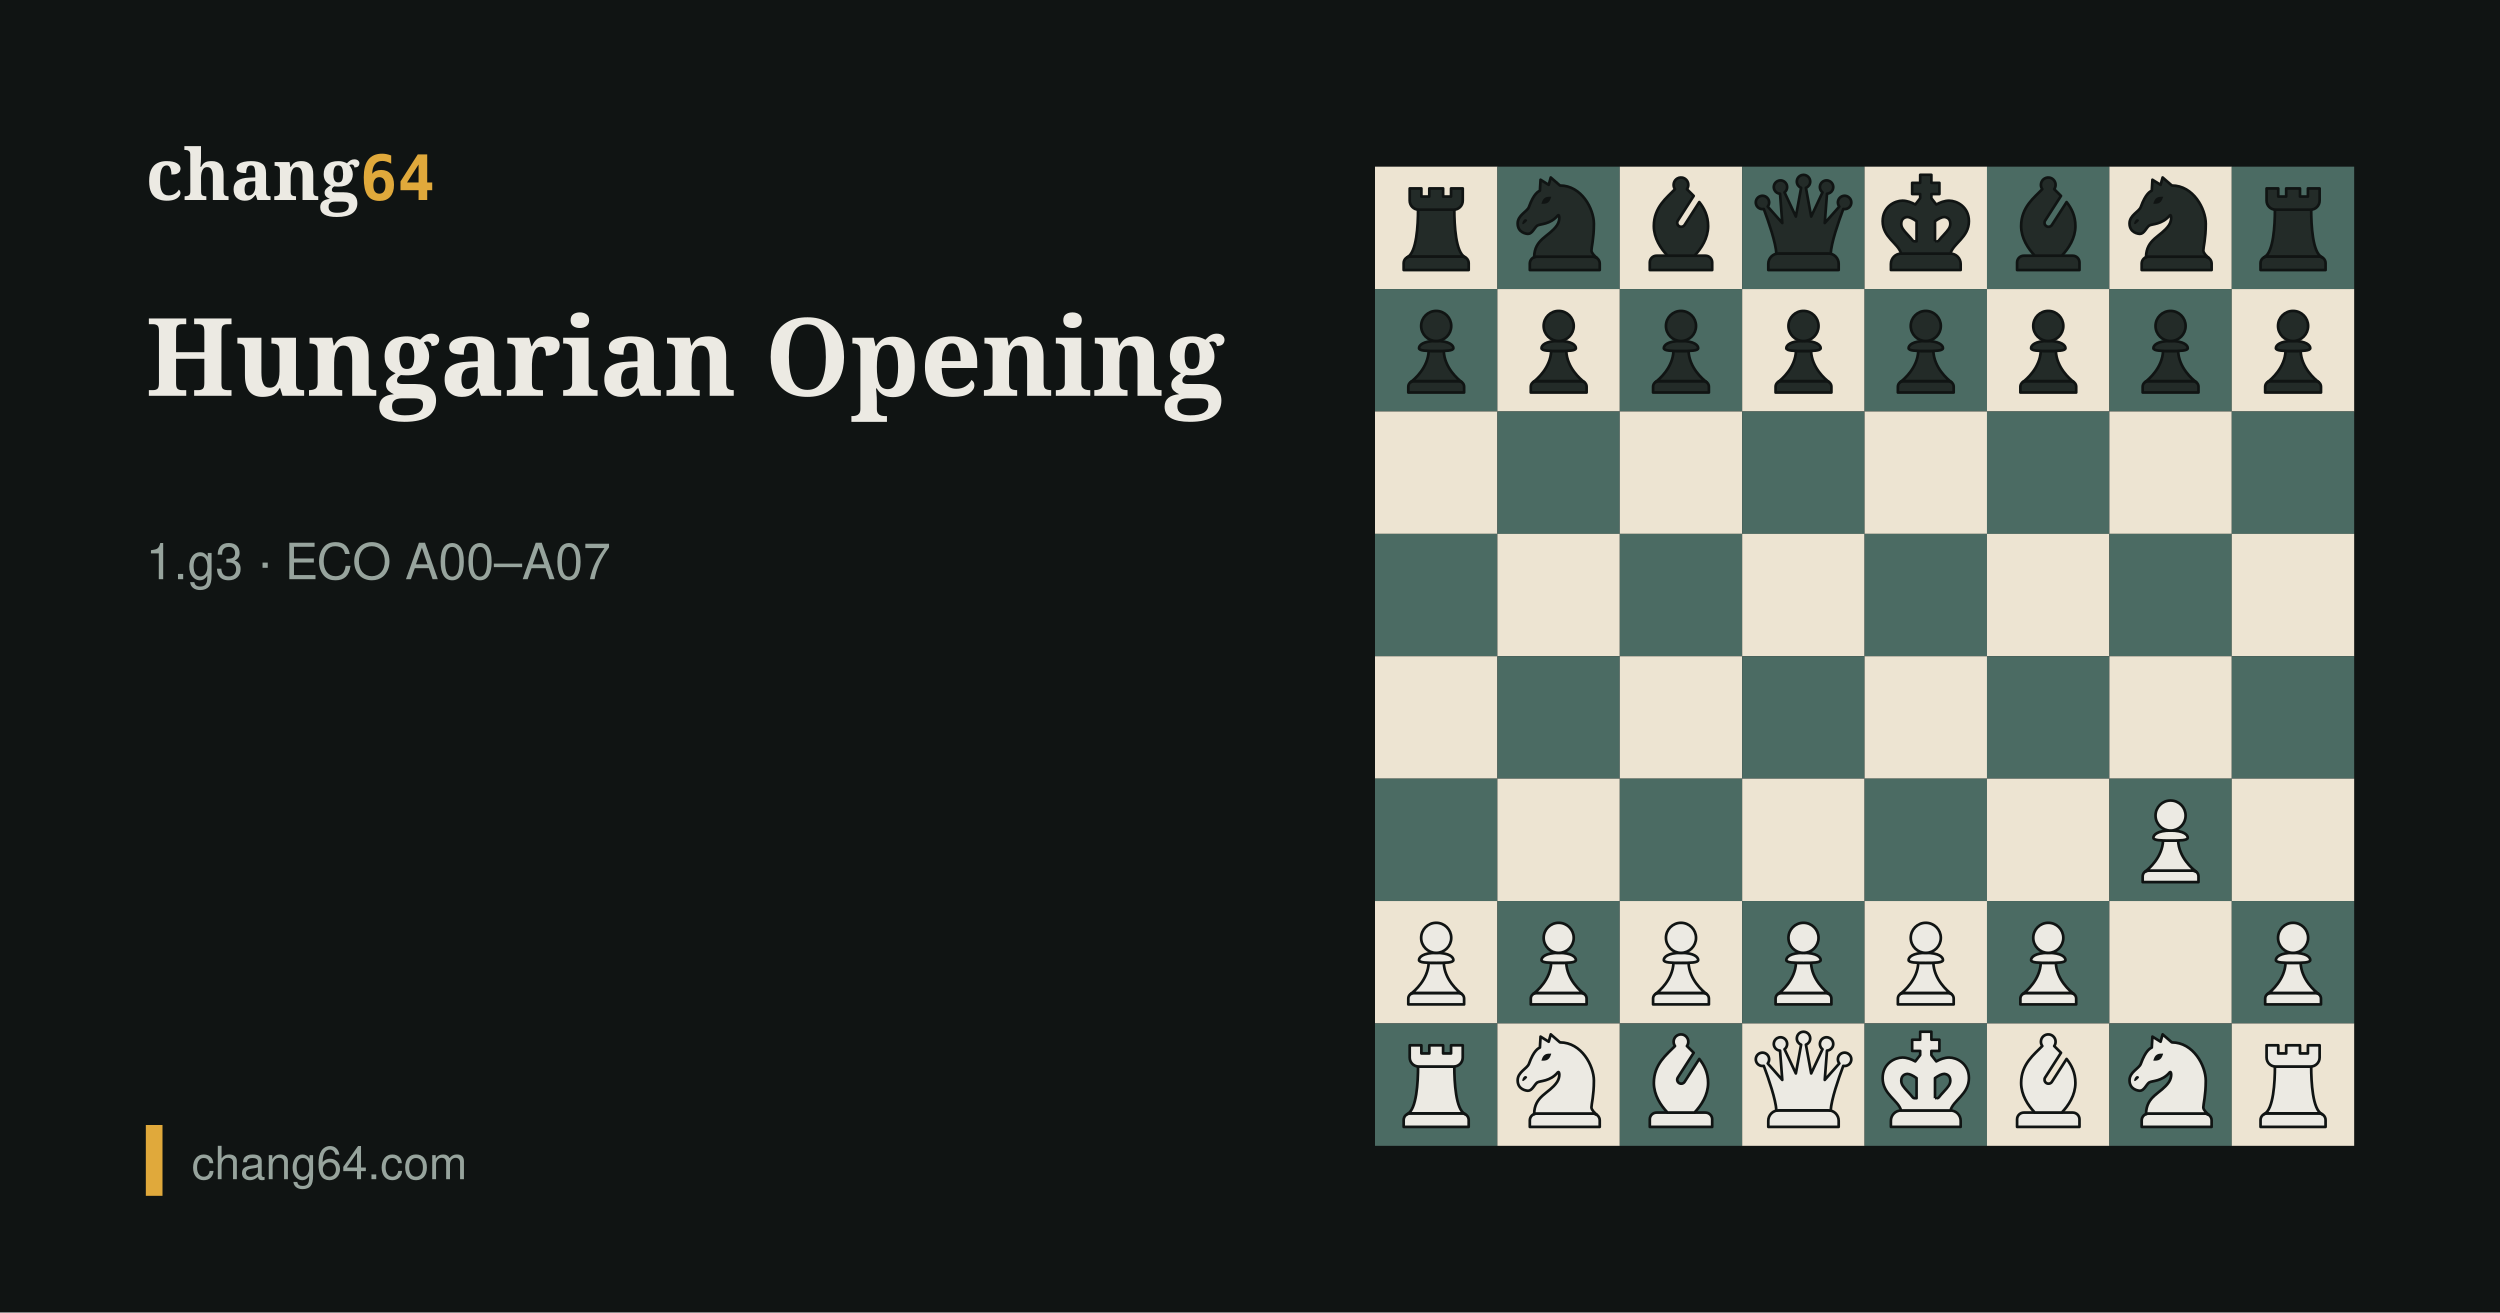
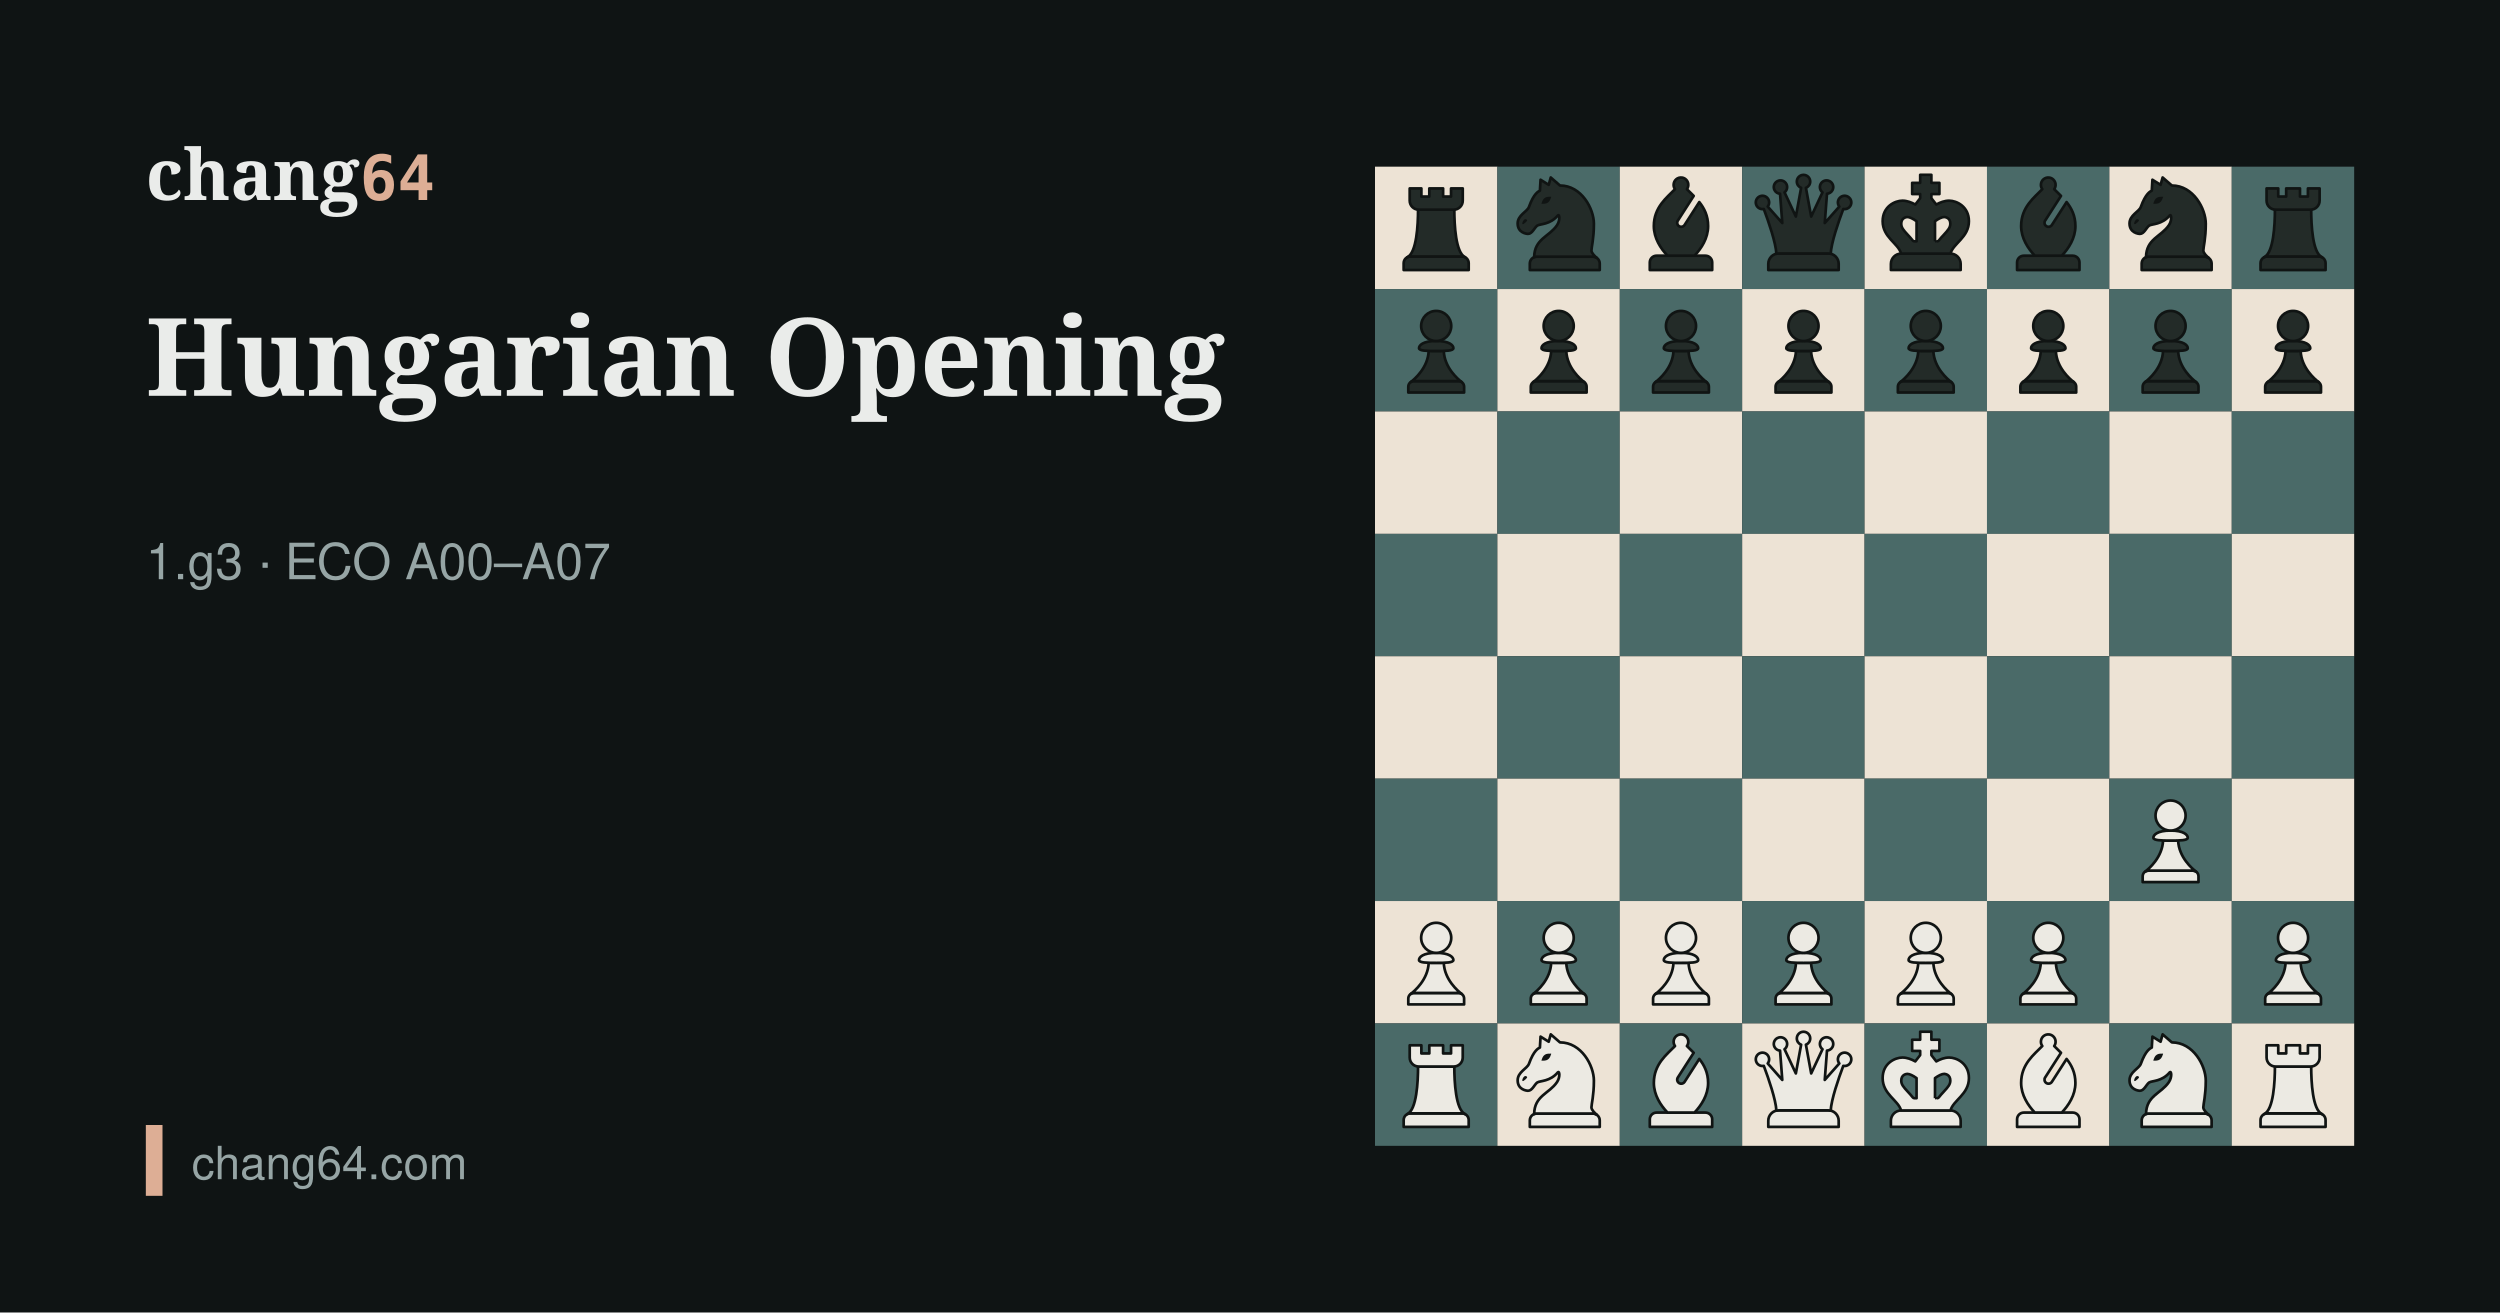
<svg xmlns="http://www.w3.org/2000/svg" width="1200" height="630" viewBox="0 0 1200 630">
-   <rect width="1200" height="630" fill="#101413" />
+   <rect width="1200" height="630" fill="#0F1414" />
  <g transform="translate(660,80)">
-     <rect x="0" y="0" width="58.75" height="58.75" fill="#EDE4D2" />
-     <rect x="58.75" y="0" width="58.75" height="58.75" fill="#4B6B63" />
-     <rect x="117.5" y="0" width="58.75" height="58.75" fill="#EDE4D2" />
-     <rect x="176.25" y="0" width="58.75" height="58.75" fill="#4B6B63" />
-     <rect x="235" y="0" width="58.75" height="58.75" fill="#EDE4D2" />
-     <rect x="293.75" y="0" width="58.75" height="58.75" fill="#4B6B63" />
-     <rect x="352.5" y="0" width="58.75" height="58.75" fill="#EDE4D2" />
-     <rect x="411.25" y="0" width="58.75" height="58.75" fill="#4B6B63" />
-     <rect x="0" y="58.75" width="58.75" height="58.75" fill="#4B6B63" />
-     <rect x="58.75" y="58.75" width="58.75" height="58.75" fill="#EDE4D2" />
-     <rect x="117.5" y="58.75" width="58.75" height="58.75" fill="#4B6B63" />
-     <rect x="176.25" y="58.75" width="58.75" height="58.75" fill="#EDE4D2" />
-     <rect x="235" y="58.75" width="58.75" height="58.75" fill="#4B6B63" />
-     <rect x="293.75" y="58.75" width="58.75" height="58.75" fill="#EDE4D2" />
-     <rect x="352.5" y="58.75" width="58.75" height="58.75" fill="#4B6B63" />
-     <rect x="411.25" y="58.75" width="58.75" height="58.75" fill="#EDE4D2" />
-     <rect x="0" y="117.5" width="58.75" height="58.75" fill="#EDE4D2" />
-     <rect x="58.75" y="117.5" width="58.75" height="58.75" fill="#4B6B63" />
-     <rect x="117.5" y="117.5" width="58.75" height="58.75" fill="#EDE4D2" />
-     <rect x="176.25" y="117.5" width="58.75" height="58.75" fill="#4B6B63" />
-     <rect x="235" y="117.5" width="58.75" height="58.75" fill="#EDE4D2" />
-     <rect x="293.75" y="117.5" width="58.75" height="58.75" fill="#4B6B63" />
-     <rect x="352.5" y="117.5" width="58.75" height="58.75" fill="#EDE4D2" />
-     <rect x="411.25" y="117.5" width="58.75" height="58.75" fill="#4B6B63" />
-     <rect x="0" y="176.25" width="58.75" height="58.75" fill="#4B6B63" />
-     <rect x="58.75" y="176.25" width="58.75" height="58.75" fill="#EDE4D2" />
-     <rect x="117.5" y="176.25" width="58.75" height="58.75" fill="#4B6B63" />
-     <rect x="176.25" y="176.25" width="58.75" height="58.75" fill="#EDE4D2" />
-     <rect x="235" y="176.25" width="58.75" height="58.75" fill="#4B6B63" />
-     <rect x="293.75" y="176.25" width="58.75" height="58.75" fill="#EDE4D2" />
-     <rect x="352.5" y="176.25" width="58.75" height="58.75" fill="#4B6B63" />
-     <rect x="411.25" y="176.25" width="58.75" height="58.75" fill="#EDE4D2" />
-     <rect x="0" y="235" width="58.75" height="58.75" fill="#EDE4D2" />
-     <rect x="58.75" y="235" width="58.75" height="58.75" fill="#4B6B63" />
-     <rect x="117.5" y="235" width="58.75" height="58.75" fill="#EDE4D2" />
-     <rect x="176.25" y="235" width="58.75" height="58.75" fill="#4B6B63" />
-     <rect x="235" y="235" width="58.75" height="58.75" fill="#EDE4D2" />
-     <rect x="293.75" y="235" width="58.75" height="58.75" fill="#4B6B63" />
-     <rect x="352.5" y="235" width="58.75" height="58.75" fill="#EDE4D2" />
-     <rect x="411.25" y="235" width="58.75" height="58.75" fill="#4B6B63" />
-     <rect x="0" y="293.75" width="58.75" height="58.75" fill="#4B6B63" />
-     <rect x="58.75" y="293.75" width="58.75" height="58.75" fill="#EDE4D2" />
-     <rect x="117.5" y="293.75" width="58.75" height="58.75" fill="#4B6B63" />
-     <rect x="176.25" y="293.75" width="58.75" height="58.75" fill="#EDE4D2" />
-     <rect x="235" y="293.75" width="58.75" height="58.75" fill="#4B6B63" />
-     <rect x="293.75" y="293.75" width="58.75" height="58.75" fill="#EDE4D2" />
-     <rect x="352.5" y="293.75" width="58.75" height="58.75" fill="#4B6B63" />
-     <rect x="411.25" y="293.75" width="58.75" height="58.75" fill="#EDE4D2" />
-     <rect x="0" y="352.5" width="58.75" height="58.75" fill="#EDE4D2" />
-     <rect x="58.75" y="352.5" width="58.75" height="58.75" fill="#4B6B63" />
-     <rect x="117.5" y="352.5" width="58.75" height="58.75" fill="#EDE4D2" />
-     <rect x="176.25" y="352.5" width="58.75" height="58.75" fill="#4B6B63" />
-     <rect x="235" y="352.5" width="58.75" height="58.75" fill="#EDE4D2" />
-     <rect x="293.75" y="352.5" width="58.75" height="58.75" fill="#4B6B63" />
-     <rect x="352.5" y="352.5" width="58.75" height="58.75" fill="#EDE4D2" />
-     <rect x="411.25" y="352.5" width="58.75" height="58.75" fill="#4B6B63" />
-     <rect x="0" y="411.25" width="58.75" height="58.75" fill="#4B6B63" />
-     <rect x="58.75" y="411.25" width="58.75" height="58.75" fill="#EDE4D2" />
-     <rect x="117.5" y="411.25" width="58.75" height="58.75" fill="#4B6B63" />
-     <rect x="176.25" y="411.25" width="58.75" height="58.75" fill="#EDE4D2" />
-     <rect x="235" y="411.25" width="58.75" height="58.75" fill="#4B6B63" />
-     <rect x="293.75" y="411.25" width="58.75" height="58.75" fill="#EDE4D2" />
-     <rect x="352.5" y="411.25" width="58.75" height="58.75" fill="#4B6B63" />
-     <rect x="411.25" y="411.25" width="58.75" height="58.75" fill="#EDE4D2" />
+     <rect x="0" y="0" width="58.75" height="58.75" fill="#EDE3D5" />
+     <rect x="58.75" y="0" width="58.75" height="58.75" fill="#4A6A68" />
+     <rect x="117.5" y="0" width="58.75" height="58.75" fill="#EDE3D5" />
+     <rect x="176.25" y="0" width="58.75" height="58.75" fill="#4A6A68" />
+     <rect x="235" y="0" width="58.75" height="58.75" fill="#EDE3D5" />
+     <rect x="293.75" y="0" width="58.75" height="58.75" fill="#4A6A68" />
+     <rect x="352.5" y="0" width="58.75" height="58.75" fill="#EDE3D5" />
+     <rect x="411.25" y="0" width="58.75" height="58.75" fill="#4A6A68" />
+     <rect x="0" y="58.75" width="58.75" height="58.75" fill="#4A6A68" />
+     <rect x="58.75" y="58.75" width="58.75" height="58.75" fill="#EDE3D5" />
+     <rect x="117.5" y="58.75" width="58.75" height="58.75" fill="#4A6A68" />
+     <rect x="176.25" y="58.75" width="58.75" height="58.75" fill="#EDE3D5" />
+     <rect x="235" y="58.75" width="58.75" height="58.75" fill="#4A6A68" />
+     <rect x="293.75" y="58.75" width="58.75" height="58.75" fill="#EDE3D5" />
+     <rect x="352.5" y="58.75" width="58.75" height="58.75" fill="#4A6A68" />
+     <rect x="411.25" y="58.75" width="58.75" height="58.75" fill="#EDE3D5" />
+     <rect x="0" y="117.5" width="58.75" height="58.75" fill="#EDE3D5" />
+     <rect x="58.75" y="117.5" width="58.75" height="58.75" fill="#4A6A68" />
+     <rect x="117.5" y="117.5" width="58.75" height="58.75" fill="#EDE3D5" />
+     <rect x="176.25" y="117.5" width="58.75" height="58.75" fill="#4A6A68" />
+     <rect x="235" y="117.5" width="58.75" height="58.75" fill="#EDE3D5" />
+     <rect x="293.75" y="117.5" width="58.75" height="58.75" fill="#4A6A68" />
+     <rect x="352.5" y="117.5" width="58.75" height="58.75" fill="#EDE3D5" />
+     <rect x="411.25" y="117.5" width="58.75" height="58.75" fill="#4A6A68" />
+     <rect x="0" y="176.25" width="58.75" height="58.75" fill="#4A6A68" />
+     <rect x="58.75" y="176.25" width="58.75" height="58.75" fill="#EDE3D5" />
+     <rect x="117.5" y="176.25" width="58.75" height="58.75" fill="#4A6A68" />
+     <rect x="176.25" y="176.25" width="58.75" height="58.75" fill="#EDE3D5" />
+     <rect x="235" y="176.25" width="58.75" height="58.75" fill="#4A6A68" />
+     <rect x="293.75" y="176.25" width="58.75" height="58.75" fill="#EDE3D5" />
+     <rect x="352.5" y="176.25" width="58.75" height="58.75" fill="#4A6A68" />
+     <rect x="411.25" y="176.25" width="58.75" height="58.75" fill="#EDE3D5" />
+     <rect x="0" y="235" width="58.75" height="58.75" fill="#EDE3D5" />
+     <rect x="58.75" y="235" width="58.75" height="58.75" fill="#4A6A68" />
+     <rect x="117.5" y="235" width="58.75" height="58.75" fill="#EDE3D5" />
+     <rect x="176.25" y="235" width="58.75" height="58.75" fill="#4A6A68" />
+     <rect x="235" y="235" width="58.75" height="58.75" fill="#EDE3D5" />
+     <rect x="293.75" y="235" width="58.75" height="58.75" fill="#4A6A68" />
+     <rect x="352.5" y="235" width="58.75" height="58.75" fill="#EDE3D5" />
+     <rect x="411.25" y="235" width="58.75" height="58.75" fill="#4A6A68" />
+     <rect x="0" y="293.75" width="58.75" height="58.75" fill="#4A6A68" />
+     <rect x="58.75" y="293.75" width="58.75" height="58.75" fill="#EDE3D5" />
+     <rect x="117.5" y="293.75" width="58.75" height="58.75" fill="#4A6A68" />
+     <rect x="176.25" y="293.75" width="58.75" height="58.75" fill="#EDE3D5" />
+     <rect x="235" y="293.75" width="58.75" height="58.75" fill="#4A6A68" />
+     <rect x="293.75" y="293.75" width="58.75" height="58.75" fill="#EDE3D5" />
+     <rect x="352.5" y="293.75" width="58.75" height="58.75" fill="#4A6A68" />
+     <rect x="411.25" y="293.75" width="58.75" height="58.75" fill="#EDE3D5" />
+     <rect x="0" y="352.5" width="58.75" height="58.75" fill="#EDE3D5" />
+     <rect x="58.75" y="352.5" width="58.75" height="58.75" fill="#4A6A68" />
+     <rect x="117.5" y="352.5" width="58.75" height="58.75" fill="#EDE3D5" />
+     <rect x="176.25" y="352.5" width="58.75" height="58.75" fill="#4A6A68" />
+     <rect x="235" y="352.5" width="58.75" height="58.75" fill="#EDE3D5" />
+     <rect x="293.75" y="352.5" width="58.75" height="58.75" fill="#4A6A68" />
+     <rect x="352.5" y="352.5" width="58.75" height="58.75" fill="#EDE3D5" />
+     <rect x="411.25" y="352.5" width="58.75" height="58.75" fill="#4A6A68" />
+     <rect x="0" y="411.25" width="58.75" height="58.75" fill="#4A6A68" />
+     <rect x="58.75" y="411.25" width="58.75" height="58.75" fill="#EDE3D5" />
+     <rect x="117.5" y="411.25" width="58.75" height="58.75" fill="#4A6A68" />
+     <rect x="176.25" y="411.25" width="58.75" height="58.75" fill="#EDE3D5" />
+     <rect x="235" y="411.25" width="58.75" height="58.75" fill="#4A6A68" />
+     <rect x="293.75" y="411.25" width="58.75" height="58.75" fill="#EDE3D5" />
+     <rect x="352.5" y="411.25" width="58.75" height="58.75" fill="#4A6A68" />
+     <rect x="411.25" y="411.25" width="58.75" height="58.75" fill="#EDE3D5" />
    <defs>
      <symbol id="pbr" viewBox="0 0 45 45">
        <path d="M12.99,33.03h19.01c1.35,0,2.45,1.1,2.45,2.45v2.52H10.54v-2.52c0-1.35,1.1-2.45,2.45-2.45Z" fill="#232b28" stroke="#101413" stroke-linecap="round" stroke-linejoin="round" />
        <path d="M29.17,15.8c-.07,0-.15.01-.23.01h-12.88c-.08,0-.15,0-.23-.01-.01,5.69-.51,15.85-3.95,17.49,0,0,0,0,0,0,.33-.17.71-.27,1.11-.27h19.01c.4,0,.78.1,1.11.27,0,0,0,0,0,0-3.45-1.65-3.94-11.8-3.95-17.49Z" fill="#232b28" stroke="#101413" stroke-linecap="round" stroke-linejoin="round" />
        <path d="M27.96,8v2.99h-2.92v-2.99h-5.07v2.99h-2.92v-2.99h-4.29v4.5c0,1.83,1.48,3.31,3.31,3.31h12.88c1.83,0,3.31-1.48,3.31-3.31v-4.5h-4.29Z" fill="#232b28" stroke="#101413" stroke-linecap="round" stroke-linejoin="round" />
      </symbol>
      <symbol id="pbn" viewBox="0 0 45 45">
        <path d="M14.4,33.1h20.67c1.39,0,2.52,1.13,2.52,2.52v2.38H11.88v-2.38c0-1.39,1.13-2.52,2.52-2.52Z" fill="#232b28" stroke="#101413" stroke-linecap="round" stroke-linejoin="round" stroke-width="1" />
        <path d="M14.65,21.66c.97-.66,4.68-.28,7.56-3.75.52-.62.98,1.68-.34,3.64-2.86,4.23-8.3,4.94-8.39,11.72.29-.11.6-.18.92-.18h20.67c.52,0,1,.16,1.4.42-.55-.46-1.93-1.71-1.93-2.68,0-1.21.9-4.35.9-9.83s-4.54-14.07-12.47-14.07l-3.39-2.95-.75,2.7-3-1.87s-.15,2.38-.24,4.01c-.54.3-2.22.96-4.03,5.99-.63,1.75-4.15,3-4.15,6.07,0,3.41,3.21,3.83,3.82,3.83,1.57,0,2.36-2.34,3.42-3.06Z" fill="#232b28" stroke="#101413" stroke-linecap="round" stroke-linejoin="round" stroke-width="1" />
        <path d="M18.54,13.2c.9-.63.98-1.58,1.21-2.02.03-.06-.02-.12-.08-.12-.49.06-1.4-.18-2.31.45-.9.64-.98,1.58-1.2,2.02-.03.06.02.12.08.12.49-.06,1.4.18,2.3-.45Z" fill="#101413" />
        <path d="M10.24,20.58c-.46.42-.86.73-1.07.5s.14-1.16.6-1.57.87-.16,1.08.07-.15.59-.61,1.01Z" fill="#101413" />
      </symbol>
      <symbol id="pbb" viewBox="0 0 45 45">
        <path d="M13.5,32.74h18c1.36,0,2.47,1.11,2.47,2.47v2.79H11.03v-2.79c0-1.36,1.11-2.47,2.47-2.47Z" fill="#232b28" stroke="#101413" stroke-linecap="round" stroke-linejoin="round" stroke-width="1" />
        <path d="M27.46,32.74c2.5-2.65,5.01-6.42,5.01-10.9,0-3.8-1.45-6.58-3.24-8.82l-5.4,8.41c-.44.69-1.36.89-2.04.45h0c-.69-.44-.89-1.36-.45-2.04l5.83-9.09c-.88-.88-1.74-1.69-2.49-2.47.4-.56.6-1.27.47-2.04-.18-1.1-1.08-2.02-2.18-2.21-1.7-.29-3.18,1.01-3.18,2.66,0,.59.19,1.13.51,1.58-2.94,3.06-7.78,6.6-7.78,13.55,0,4.48,2.51,8.26,5.01,10.9h9.93Z" fill="#232b28" stroke="#101413" stroke-linecap="round" stroke-linejoin="round" stroke-width="1" />
      </symbol>
      <symbol id="pbq" viewBox="0 0 45 45">
        <path d="M31.62,31.91H13.38c-2.1,0-3.82,1.72-3.82,3.82v2.27h25.88v-2.27c0-2.11-1.71-3.82-3.82-3.82Z" fill="#232b28" stroke="#101413" stroke-linecap="round" stroke-linejoin="round" />
        <path d="M39.59,11.71c-.8-1.1-2.33-1.34-3.43-.54s-1.34,2.33-.54,3.43c.02.02.04.04.05.07l-5.35,6.05.82-10.77c.83-.06,1.62-.53,2.03-1.33.62-1.21.14-2.69-1.07-3.3-.19-.1-.39-.16-.58-.21h0s0,0,0,0c-1.07-.24-2.2.26-2.72,1.28-.55,1.07-.23,2.35.69,3.06l-4.16,8.89-1.94-10.57c.93-.35,1.58-1.25,1.58-2.29,0-1.36-1.1-2.46-2.46-2.46h0c-1.36,0-2.46,1.1-2.46,2.46,0,1.05.66,1.94,1.58,2.29l-1.94,10.57-4.16-8.89c.92-.71,1.23-1.99.69-3.06-.52-1.02-1.65-1.52-2.72-1.28h0s0,0,0,0c-.2.04-.39.11-.58.21-1.21.62-1.69,2.1-1.07,3.3.41.8,1.19,1.28,2.03,1.33l.82,10.77-5.35-6.05s.04-.04.05-.07c.8-1.1.55-2.63-.54-3.43s-2.63-.55-3.43.54c-.8,1.1-.55,2.63.54,3.43.58.42,1.29.55,1.94.42,1.81,4.84,4.41,12.39,4.63,16.46.28-.06.56-.1.86-.1h18.24c.3,0,.58.04.86.1.22-4.07,2.81-11.61,4.63-16.46.65.13,1.36,0,1.94-.42,1.1-.8,1.34-2.33.54-3.43Z" fill="#232b28" stroke="#101413" stroke-linecap="round" stroke-linejoin="round" />
      </symbol>
      <symbol id="pbk" viewBox="0 0 45 45">
        <path d="M31.54,31.96H13.46c-2.08,0-3.79,1.7-3.79,3.79v2.25h25.66v-2.25c0-2.09-1.7-3.79-3.79-3.79Z" fill="#232b28" stroke="#101413" stroke-linecap="round" stroke-linejoin="round" stroke-width=".98" />
        <path d="M31.08,12.5c-1.67,0-3.32.64-4.72,1.42l-1.8-2.32v-1.53h2.95v-4.12h-2.95v-2.95h-4.12v2.95h-2.95v4.12h2.95v1.53l-1.8,2.32c-1.4-.78-3.05-1.42-4.72-1.42-2.74,0-7.28,2.13-7.28,7.55,0,5.98,5.8,8.15,6.78,11.92.01,0,.03,0,.04,0h18.08s.03,0,.04,0c.97-3.77,6.78-5.94,6.78-11.92,0-5.41-4.54-7.55-7.28-7.55ZM29.1,25.07c-.58.62-1.23,1.31-1.82,2.09-.14.18-.35.29-.58.29-.35,0-.84,0-.81,0v-7.39c1.3-.96,2.57-1.55,3.39-1.56.42.03,2.24.27,2.24,2.46,0,1.37-.74,2.3-2.42,4.1ZM13.48,20.97c0-2.19,1.82-2.44,2.24-2.46.82.01,2.09.6,3.39,1.56v7.39s-.46,0-.81,0c-.23,0-.44-.11-.58-.29-.59-.77-1.24-1.46-1.82-2.09-1.68-1.8-2.42-2.73-2.42-4.1Z" fill="#232b28" stroke="#101413" stroke-linecap="round" stroke-linejoin="round" stroke-width=".98" />
      </symbol>
      <symbol id="pbp" viewBox="0 0 45 45">
        <path d="M14.31,33.79h16.38c1.14,0,2.07.93,2.07,2.07v2.14H12.24v-2.14c0-1.14.93-2.07,2.07-2.07Z" fill="#232b28" stroke="#101413" stroke-linecap="round" stroke-linejoin="round" />
        <path d="M31.85,34.14c-1.31-1.01-6.34-5.24-6.57-11.44-.84.03-1.78.03-2.77.03s-1.94,0-2.77-.03c-.24,6.2-5.26,10.43-6.57,11.44,0,0,0,0,0,0,.33-.22.73-.35,1.16-.35h16.38c.43,0,.83.13,1.16.35,0,0,0,0,0,0Z" fill="#232b28" stroke="#101413" stroke-linecap="round" stroke-linejoin="round" />
        <path d="M28.82,21.68c0,1.02-2.83,1.05-6.32,1.05s-6.32-.04-6.32-1.05,1.41-2.63,6.32-2.63,6.32,1.61,6.32,2.63Z" fill="#232b28" stroke="#101413" stroke-linecap="round" stroke-linejoin="round" />
        <circle cx="22.5" cy="13.53" r="5.53" fill="#232b28" stroke="#101413" stroke-linecap="round" stroke-linejoin="round" />
      </symbol>
      <symbol id="pwp" viewBox="0 0 45 45">
        <path d="M14.31,33.79h16.38c1.14,0,2.07.93,2.07,2.07v2.14H12.24v-2.14c0-1.14.93-2.07,2.07-2.07Z" fill="#eceae3" stroke="#101413" stroke-linecap="round" stroke-linejoin="round" />
        <path d="M31.85,34.14c-1.31-1.01-6.34-5.24-6.57-11.44-.84.03-1.78.03-2.77.03s-1.94,0-2.77-.03c-.24,6.2-5.26,10.43-6.57,11.44,0,0,0,0,0,0,.33-.22.73-.35,1.16-.35h16.38c.43,0,.83.13,1.16.35,0,0,0,0,0,0Z" fill="#eceae3" stroke="#101413" stroke-linecap="round" stroke-linejoin="round" />
        <path d="M28.82,21.68c0,1.02-2.83,1.05-6.32,1.05s-6.32-.04-6.32-1.05,1.41-2.63,6.32-2.63,6.32,1.61,6.32,2.63Z" fill="#eceae3" stroke="#101413" stroke-linecap="round" stroke-linejoin="round" />
        <circle cx="22.5" cy="13.53" r="5.53" fill="#eceae3" stroke="#101413" stroke-linecap="round" stroke-linejoin="round" />
      </symbol>
      <symbol id="pwr" viewBox="0 0 45 45">
        <path d="M12.99,33.03h19.01c1.35,0,2.45,1.1,2.45,2.45v2.52H10.54v-2.52c0-1.35,1.1-2.45,2.45-2.45Z" fill="#eceae3" stroke="#101413" stroke-linecap="round" stroke-linejoin="round" />
        <path d="M29.17,15.8c-.07,0-.15.01-.23.01h-12.88c-.08,0-.15,0-.23-.01-.01,5.69-.51,15.85-3.95,17.49,0,0,0,0,0,0,.33-.17.71-.27,1.11-.27h19.01c.4,0,.78.1,1.11.27,0,0,0,0,0,0-3.45-1.65-3.94-11.8-3.95-17.49Z" fill="#eceae3" stroke="#101413" stroke-linecap="round" stroke-linejoin="round" />
        <path d="M27.96,8v2.99h-2.92v-2.99h-5.07v2.99h-2.92v-2.99h-4.29v4.5c0,1.83,1.48,3.31,3.31,3.31h12.88c1.83,0,3.31-1.48,3.31-3.31v-4.5h-4.29Z" fill="#eceae3" stroke="#101413" stroke-linecap="round" stroke-linejoin="round" />
      </symbol>
      <symbol id="pwn" viewBox="0 0 45 45">
        <path d="M14.4,33.1h20.67c1.39,0,2.52,1.13,2.52,2.52v2.38H11.88v-2.38c0-1.39,1.13-2.52,2.52-2.52Z" fill="#eceae3" stroke="#101413" stroke-linecap="round" stroke-linejoin="round" stroke-width="1" />
        <path d="M14.65,21.66c.97-.66,4.68-.28,7.56-3.75.52-.62.98,1.68-.34,3.64-2.86,4.23-8.3,4.94-8.39,11.72.29-.11.6-.18.92-.18h20.67c.52,0,1,.16,1.4.42-.55-.46-1.93-1.71-1.93-2.68,0-1.21.9-4.35.9-9.83s-4.54-14.07-12.47-14.07l-3.39-2.95-.75,2.7-3-1.87s-.15,2.38-.24,4.01c-.54.3-2.22.96-4.03,5.99-.63,1.75-4.15,3-4.15,6.07,0,3.41,3.21,3.83,3.82,3.83,1.57,0,2.36-2.34,3.42-3.06Z" fill="#eceae3" stroke="#101413" stroke-linecap="round" stroke-linejoin="round" stroke-width="1" />
        <path d="M18.54,13.2c.9-.63.98-1.58,1.21-2.02.03-.06-.02-.12-.08-.12-.49.06-1.4-.18-2.31.45-.9.64-.98,1.58-1.2,2.02-.03.06.02.12.08.12.49-.06,1.4.18,2.3-.45Z" fill="#101413" />
        <path d="M10.24,20.58c-.46.42-.86.73-1.07.5s.14-1.16.6-1.57.87-.16,1.08.07-.15.59-.61,1.01Z" fill="#101413" />
      </symbol>
      <symbol id="pwb" viewBox="0 0 45 45">
        <path d="M13.5,32.74h18c1.36,0,2.47,1.11,2.47,2.47v2.79H11.03v-2.79c0-1.36,1.11-2.47,2.47-2.47Z" fill="#eceae3" stroke="#101413" stroke-linecap="round" stroke-linejoin="round" stroke-width="1" />
        <path d="M27.46,32.74c2.5-2.65,5.01-6.42,5.01-10.9,0-3.8-1.45-6.58-3.24-8.82l-5.4,8.41c-.44.69-1.36.89-2.04.45h0c-.69-.44-.89-1.36-.45-2.04l5.83-9.09c-.88-.88-1.74-1.69-2.49-2.47.4-.56.6-1.27.47-2.04-.18-1.1-1.08-2.02-2.18-2.21-1.7-.29-3.18,1.01-3.18,2.66,0,.59.19,1.13.51,1.58-2.94,3.06-7.78,6.6-7.78,13.55,0,4.48,2.51,8.26,5.01,10.9h9.93Z" fill="#eceae3" stroke="#101413" stroke-linecap="round" stroke-linejoin="round" stroke-width="1" />
      </symbol>
      <symbol id="pwq" viewBox="0 0 45 45">
        <path d="M31.62,31.91H13.38c-2.1,0-3.82,1.72-3.82,3.82v2.27h25.88v-2.27c0-2.11-1.71-3.82-3.82-3.82Z" fill="#eceae3" stroke="#101413" stroke-linecap="round" stroke-linejoin="round" />
        <path d="M39.59,11.71c-.8-1.1-2.33-1.34-3.43-.54s-1.34,2.33-.54,3.43c.02.02.04.04.05.07l-5.35,6.05.82-10.77c.83-.06,1.62-.53,2.03-1.33.62-1.21.14-2.69-1.07-3.3-.19-.1-.39-.16-.58-.21h0s0,0,0,0c-1.07-.24-2.2.26-2.72,1.28-.55,1.07-.23,2.35.69,3.06l-4.16,8.89-1.94-10.57c.93-.35,1.58-1.25,1.58-2.29,0-1.36-1.1-2.46-2.46-2.46h0c-1.36,0-2.46,1.1-2.46,2.46,0,1.05.66,1.94,1.58,2.29l-1.94,10.57-4.16-8.89c.92-.71,1.23-1.99.69-3.06-.52-1.02-1.65-1.52-2.72-1.28h0s0,0,0,0c-.2.04-.39.11-.58.21-1.21.62-1.69,2.1-1.07,3.3.41.8,1.19,1.28,2.03,1.33l.82,10.77-5.35-6.05s.04-.04.05-.07c.8-1.1.55-2.63-.54-3.43s-2.63-.55-3.43.54c-.8,1.1-.55,2.63.54,3.43.58.42,1.29.55,1.94.42,1.81,4.84,4.41,12.39,4.63,16.46.28-.06.56-.1.86-.1h18.24c.3,0,.58.04.86.1.22-4.07,2.81-11.61,4.63-16.46.65.13,1.36,0,1.94-.42,1.1-.8,1.34-2.33.54-3.43Z" fill="#eceae3" stroke="#101413" stroke-linecap="round" stroke-linejoin="round" />
      </symbol>
      <symbol id="pwk" viewBox="0 0 45 45">
        <path d="M31.54,31.96H13.46c-2.08,0-3.79,1.7-3.79,3.79v2.25h25.66v-2.25c0-2.09-1.7-3.79-3.79-3.79Z" fill="#eceae3" stroke="#101413" stroke-linecap="round" stroke-linejoin="round" stroke-width=".98" />
        <path d="M31.08,12.5c-1.67,0-3.32.64-4.72,1.42l-1.8-2.32v-1.53h2.95v-4.12h-2.95v-2.95h-4.12v2.95h-2.95v4.12h2.95v1.53l-1.8,2.32c-1.4-.78-3.05-1.42-4.72-1.42-2.74,0-7.28,2.13-7.28,7.55,0,5.98,5.8,8.15,6.78,11.92.01,0,.03,0,.04,0h18.08s.03,0,.04,0c.97-3.77,6.78-5.94,6.78-11.92,0-5.41-4.54-7.55-7.28-7.55ZM29.1,25.07c-.58.62-1.23,1.31-1.82,2.09-.14.18-.35.29-.58.29-.35,0-.84,0-.81,0v-7.39c1.3-.96,2.57-1.55,3.39-1.56.42.03,2.24.27,2.24,2.46,0,1.37-.74,2.3-2.42,4.1ZM13.48,20.97c0-2.19,1.82-2.44,2.24-2.46.82.01,2.09.6,3.39,1.56v7.39s-.46,0-.81,0c-.23,0-.44-.11-.58-.29-.59-.77-1.24-1.46-1.82-2.09-1.68-1.8-2.42-2.73-2.42-4.1Z" fill="#eceae3" stroke="#101413" stroke-linecap="round" stroke-linejoin="round" stroke-width=".98" />
      </symbol>
    </defs>
    <use href="#pbr" x="0.0" y="0.0" width="58.75" height="58.75" />
    <use href="#pbn" x="58.8" y="0.0" width="58.75" height="58.75" />
    <use href="#pbb" x="117.5" y="0.0" width="58.75" height="58.75" />
    <use href="#pbq" x="176.3" y="0.0" width="58.75" height="58.75" />
    <use href="#pbk" x="235.0" y="0.0" width="58.75" height="58.75" />
    <use href="#pbb" x="293.8" y="0.0" width="58.75" height="58.75" />
    <use href="#pbn" x="352.5" y="0.0" width="58.75" height="58.75" />
    <use href="#pbr" x="411.3" y="0.0" width="58.75" height="58.75" />
    <use href="#pbp" x="0.0" y="58.8" width="58.75" height="58.75" />
    <use href="#pbp" x="58.8" y="58.8" width="58.75" height="58.75" />
    <use href="#pbp" x="117.5" y="58.8" width="58.75" height="58.75" />
    <use href="#pbp" x="176.3" y="58.8" width="58.75" height="58.75" />
    <use href="#pbp" x="235.0" y="58.8" width="58.75" height="58.75" />
    <use href="#pbp" x="293.8" y="58.8" width="58.75" height="58.75" />
    <use href="#pbp" x="352.5" y="58.8" width="58.75" height="58.75" />
    <use href="#pbp" x="411.3" y="58.8" width="58.75" height="58.75" />
    <use href="#pwp" x="352.5" y="293.8" width="58.75" height="58.75" />
    <use href="#pwp" x="0.0" y="352.5" width="58.75" height="58.75" />
    <use href="#pwp" x="58.8" y="352.5" width="58.75" height="58.75" />
    <use href="#pwp" x="117.5" y="352.5" width="58.75" height="58.75" />
    <use href="#pwp" x="176.3" y="352.5" width="58.75" height="58.75" />
    <use href="#pwp" x="235.0" y="352.5" width="58.75" height="58.75" />
    <use href="#pwp" x="293.8" y="352.5" width="58.75" height="58.75" />
    <use href="#pwp" x="411.3" y="352.5" width="58.75" height="58.75" />
    <use href="#pwr" x="0.0" y="411.3" width="58.75" height="58.75" />
    <use href="#pwn" x="58.8" y="411.3" width="58.75" height="58.75" />
    <use href="#pwb" x="117.5" y="411.3" width="58.75" height="58.75" />
    <use href="#pwq" x="176.3" y="411.3" width="58.75" height="58.75" />
    <use href="#pwk" x="235.0" y="411.3" width="58.75" height="58.75" />
    <use href="#pwb" x="293.8" y="411.3" width="58.75" height="58.75" />
    <use href="#pwn" x="352.5" y="411.3" width="58.75" height="58.75" />
    <use href="#pwr" x="411.3" y="411.3" width="58.75" height="58.75" />
  </g>
-   <text x="70" y="190" font-family="Georgia,serif" font-size="52" font-weight="600" fill="#ECEAE3">Hungarian Opening</text>
-   <text x="70" y="278" font-family="Helvetica,Arial,sans-serif" font-size="24" fill="#97A49D">1.g3  ·  ECO A00–A07</text>
-   <text x="70" y="96" font-family="Georgia,serif" font-size="34" font-weight="600" fill="#ECEAE3">chang<tspan fill="#E0A93B" font-family="monospace" font-size="30">64</tspan>
+   <text x="70" y="190" font-family="Georgia,serif" font-size="52" font-weight="600" fill="#EAECEA">Hungarian Opening</text>
+   <text x="70" y="278" font-family="Helvetica,Arial,sans-serif" font-size="24" fill="#96A5A5">1.g3  ·  ECO A00–A07</text>
+   <text x="70" y="96" font-family="Georgia,serif" font-size="34" font-weight="600" fill="#EAECEA">chang<tspan fill="#DDAE95" font-family="monospace" font-size="30">64</tspan>
  </text>
-   <rect x="70" y="540" width="8" height="34" fill="#E0A93B" />
-   <text x="92" y="566" font-family="Helvetica,Arial,sans-serif" font-size="22" fill="#97A49D">chang64.com</text>
+   <rect x="70" y="540" width="8" height="34" fill="#DDAE95" />
+   <text x="92" y="566" font-family="Helvetica,Arial,sans-serif" font-size="22" fill="#96A5A5">chang64.com</text>
</svg>
